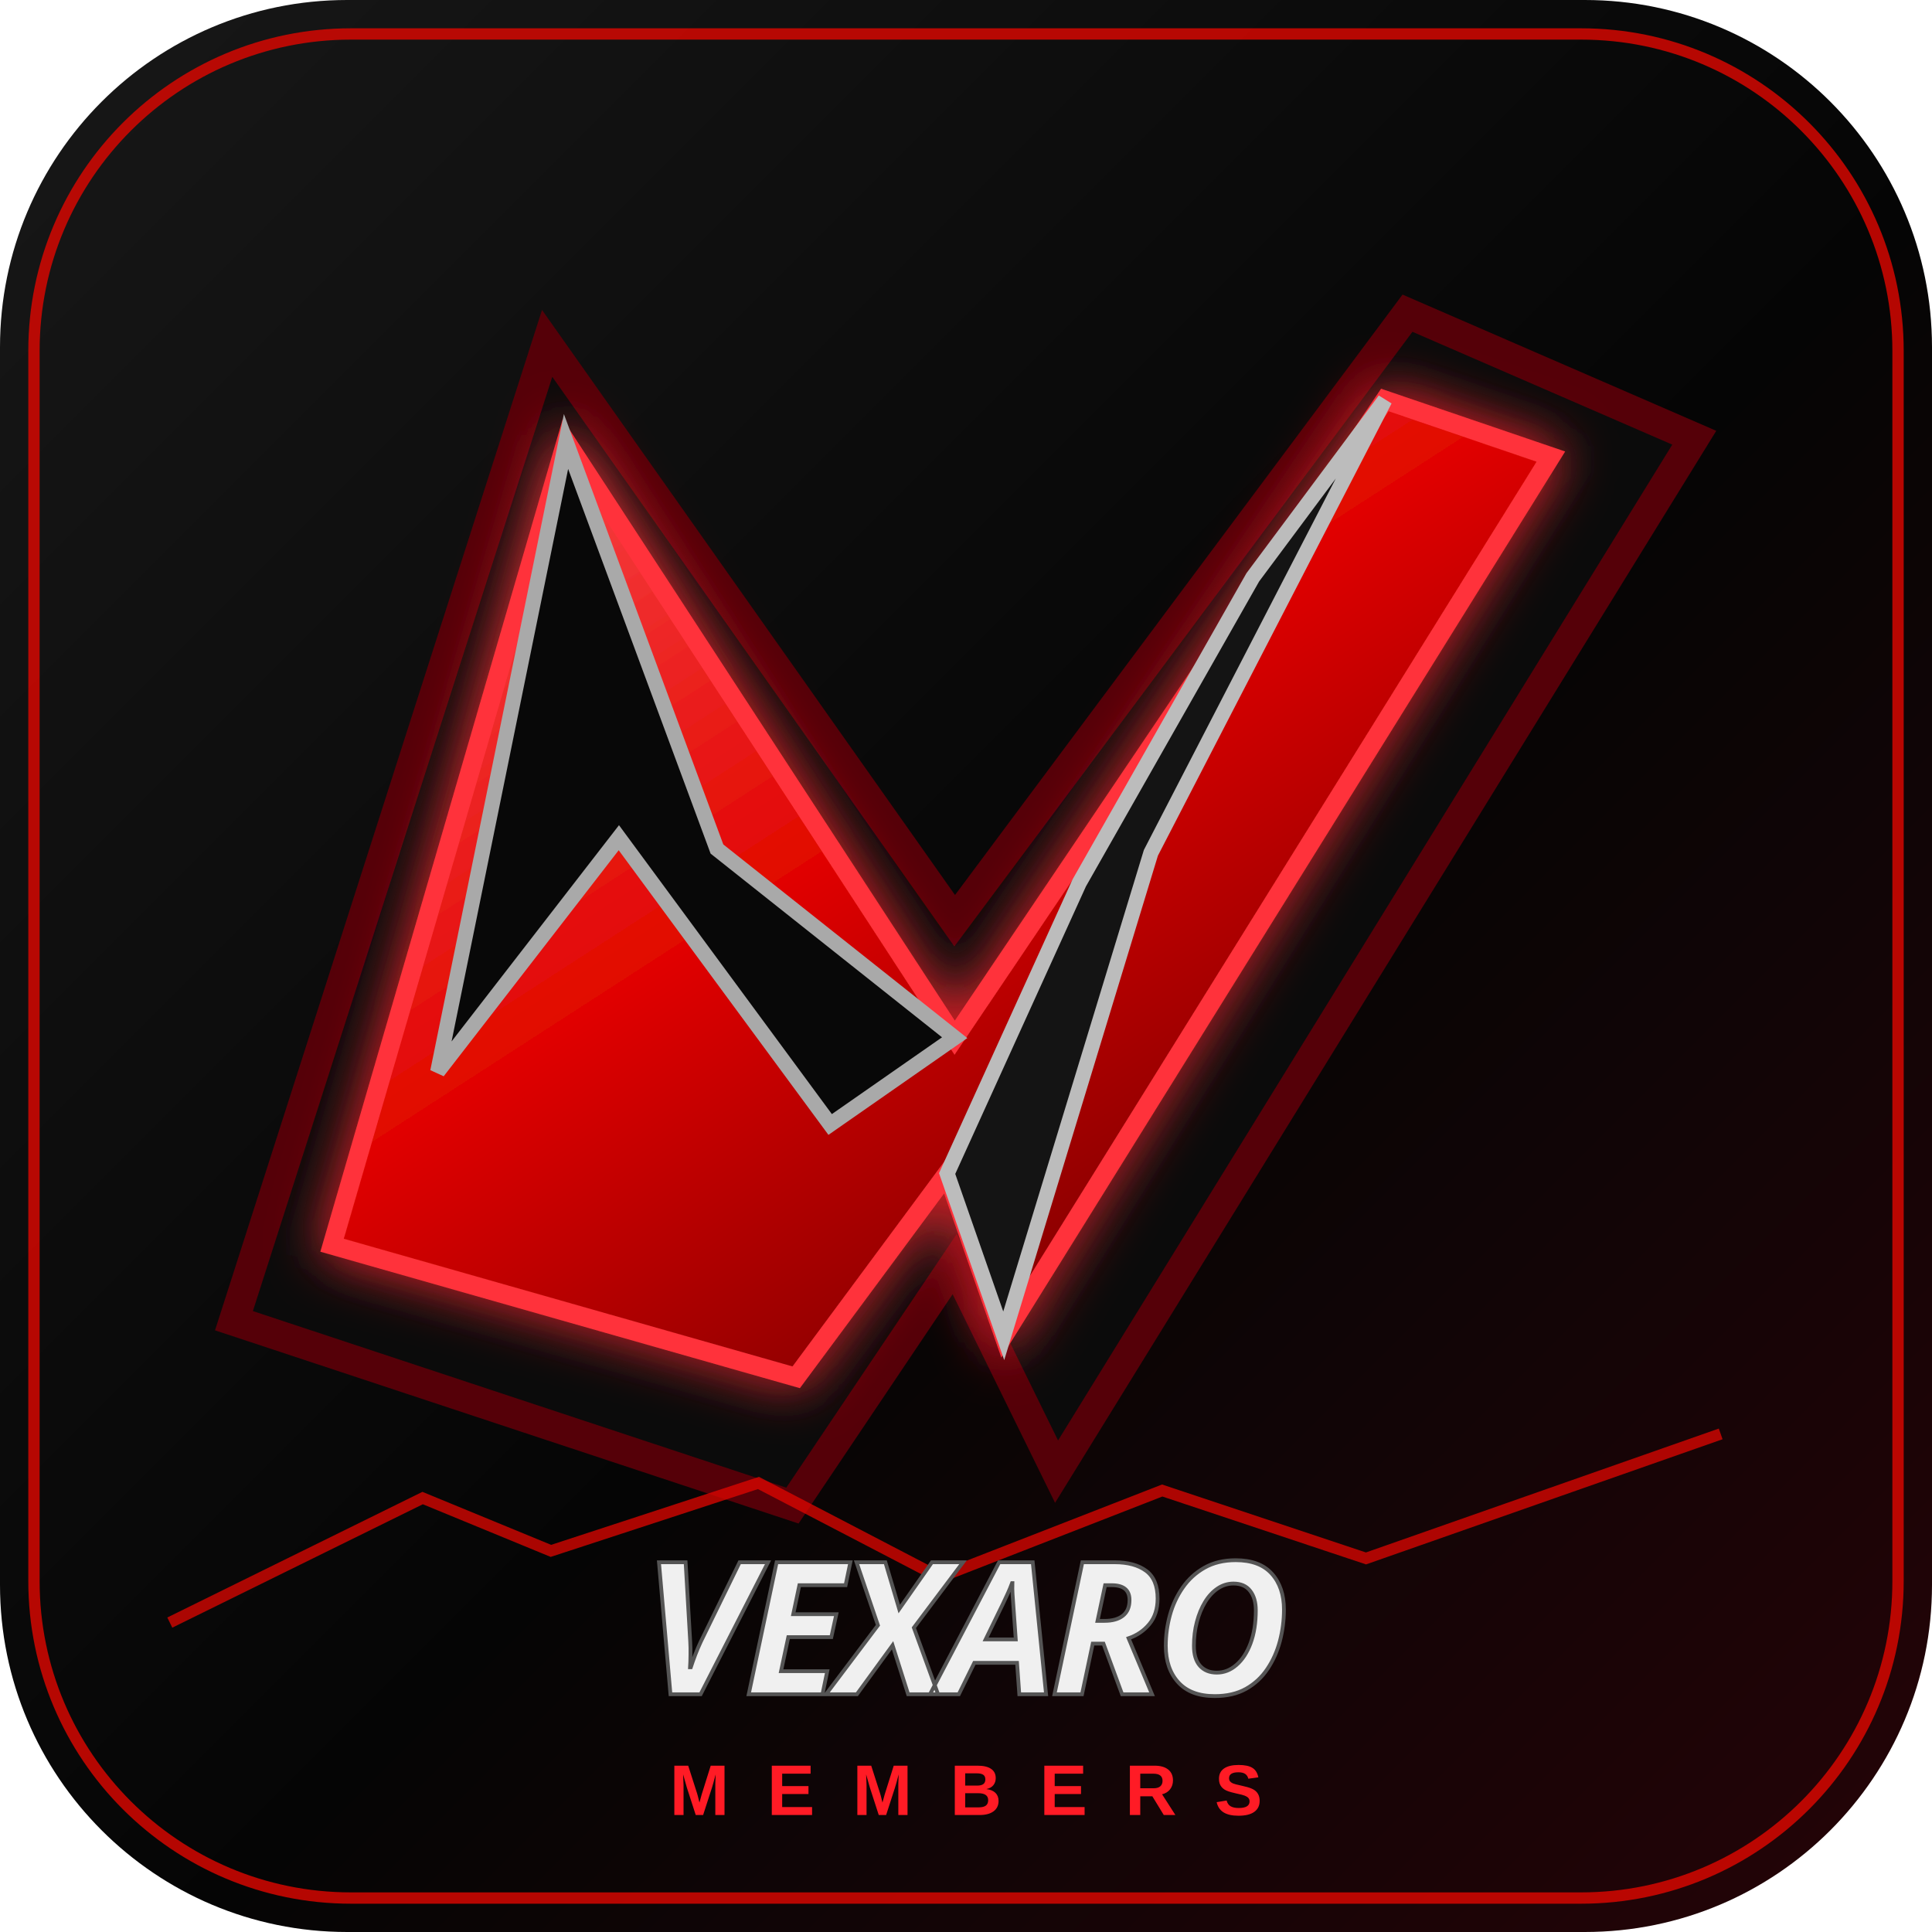
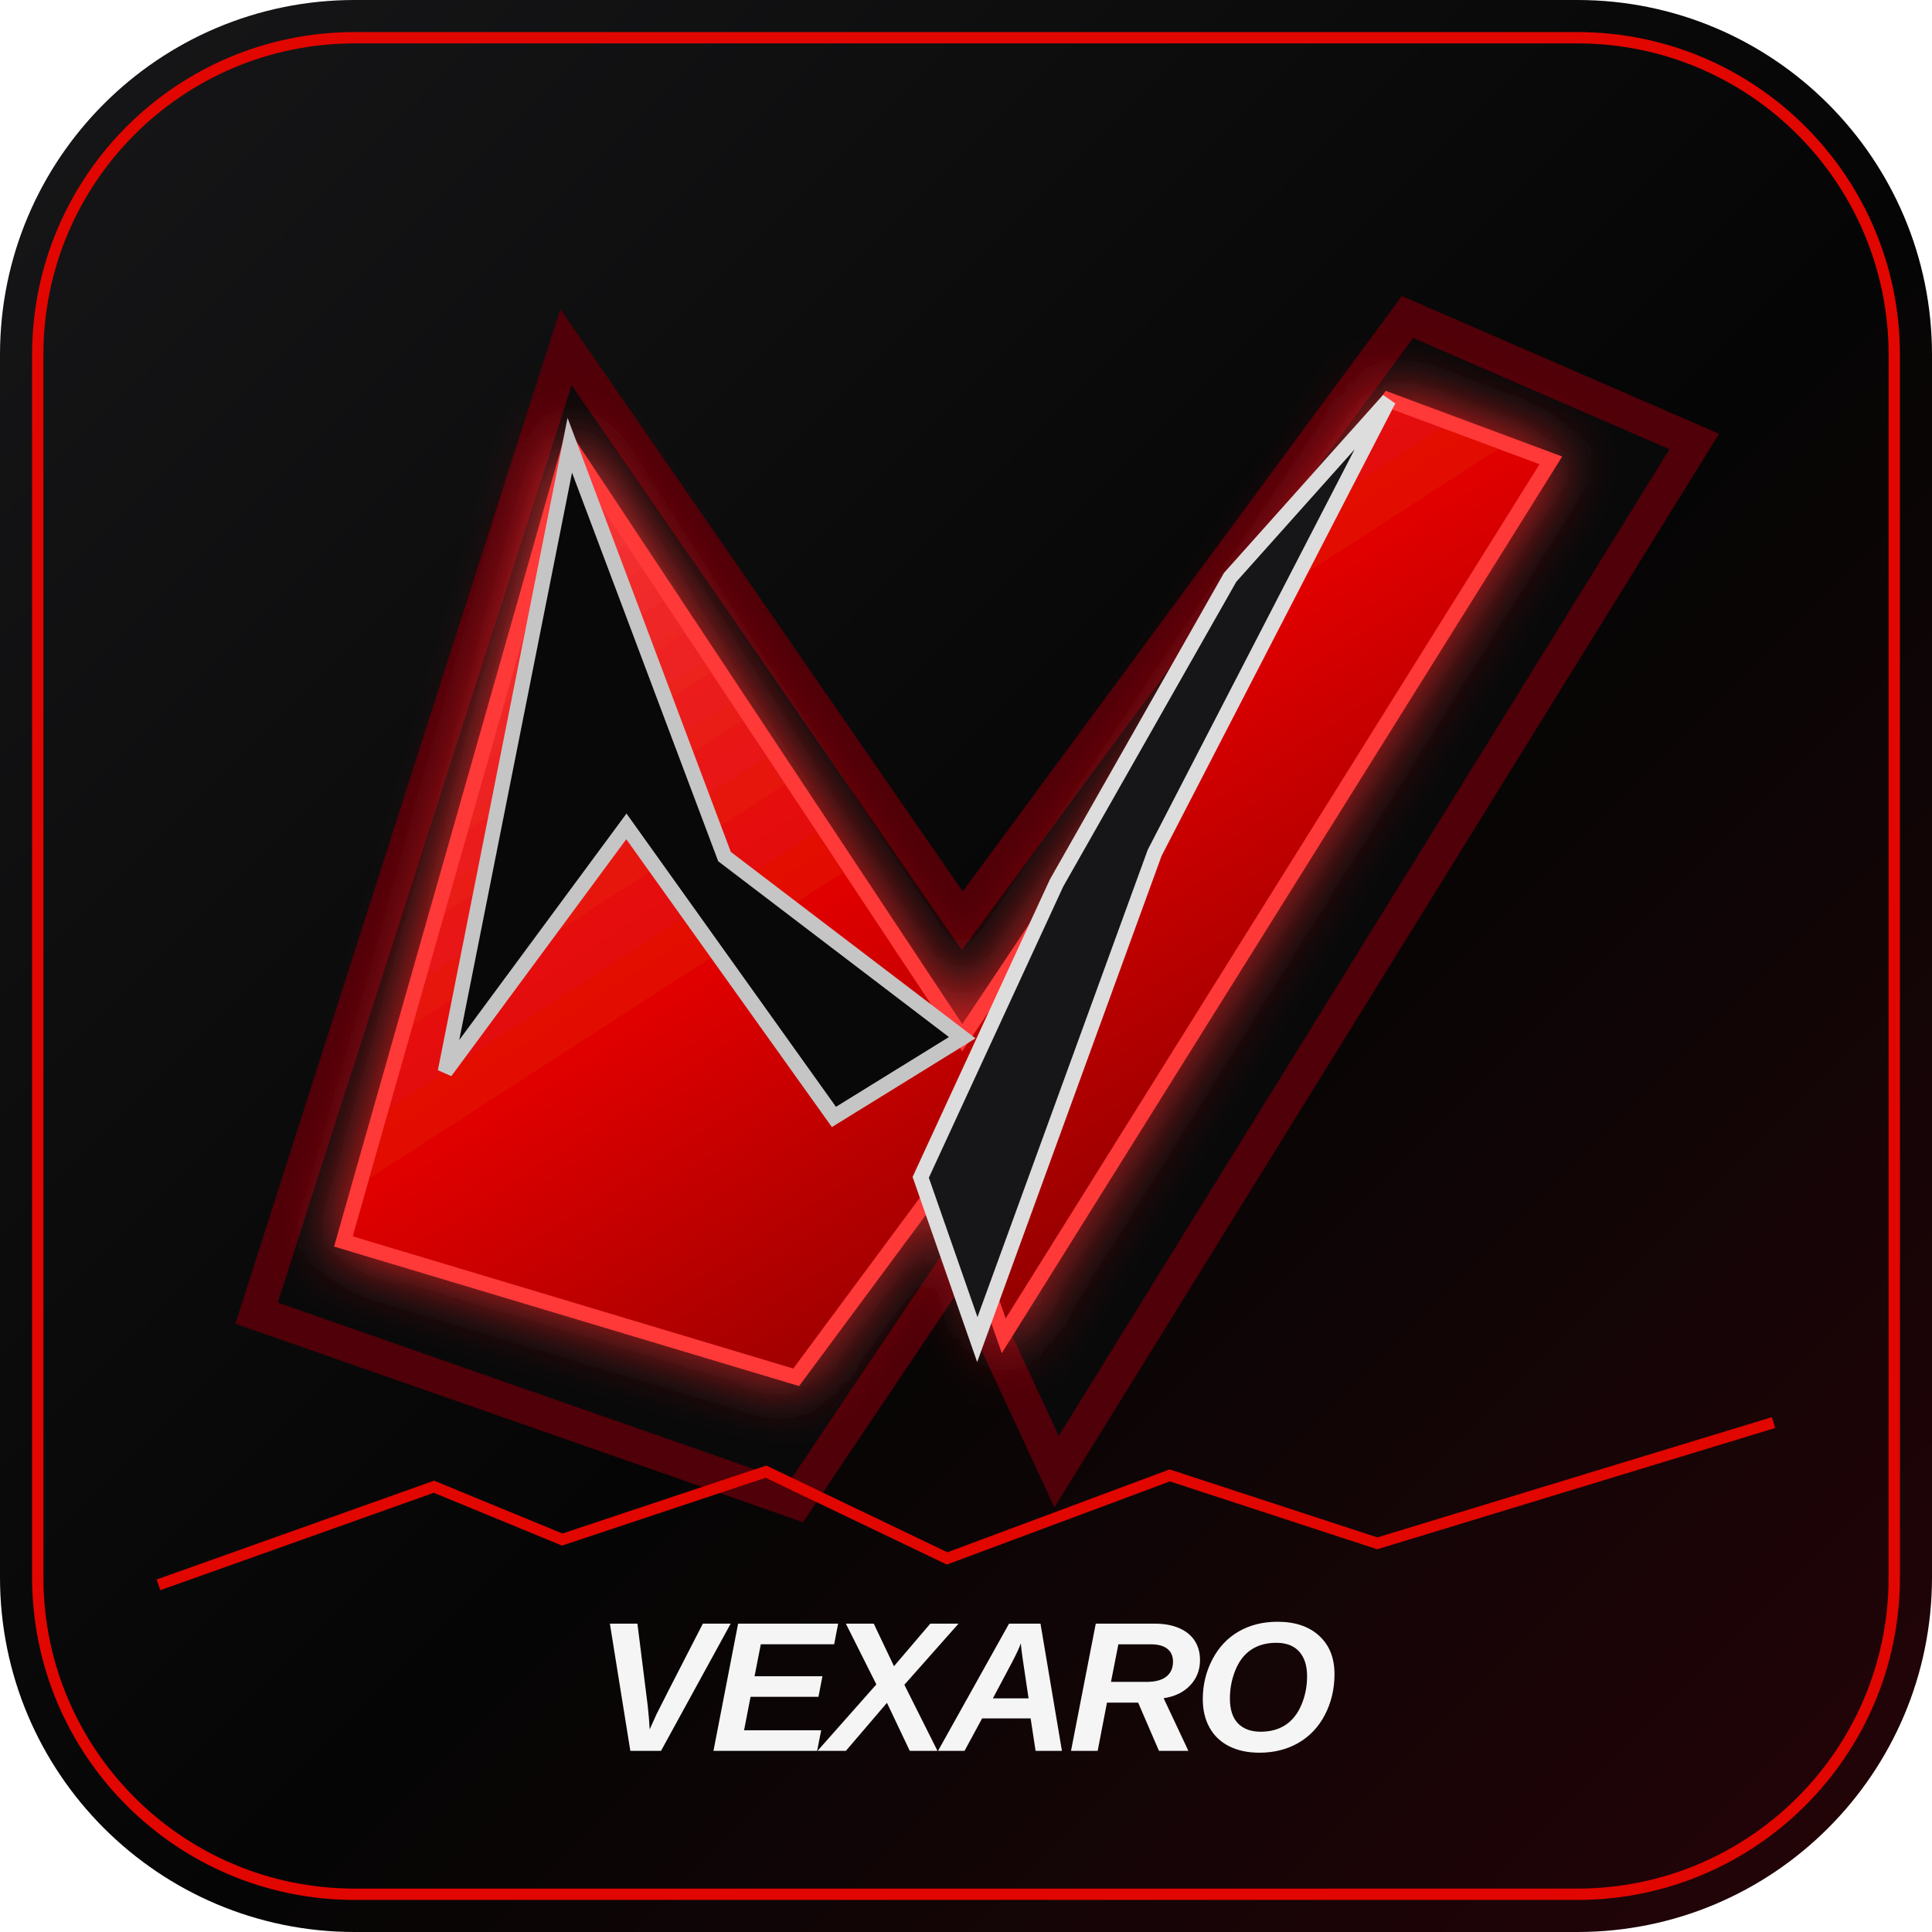
- <svg xmlns="http://www.w3.org/2000/svg" viewBox="0 0 512 512">
+ <svg xmlns="http://www.w3.org/2000/svg" viewBox="0 0 512 512" width="512" height="512">
  <defs>
-     <linearGradient id="bg" x2="1" y2="1">
-       <stop stop-color="#181818" />
+     <linearGradient id="b" x2="1" y2="1">
+       <stop stop-color="#171719" />
      <stop offset=".55" stop-color="#050505" />
      <stop offset="1" stop-color="#260407" />
    </linearGradient>
-     <linearGradient id="red" x2=".8" y2="1">
-       <stop stop-color="#ff555b" />
-       <stop offset=".48" stop-color="#e10600" />
-       <stop offset="1" stop-color="#620009" />
+     <linearGradient id="r" x2=".8" y2="1">
+       <stop stop-color="#ff4c52" />
+       <stop offset=".5" stop-color="#e10600" />
+       <stop offset="1" stop-color="#720008" />
    </linearGradient>
-     <filter id="glow">
-       <feGaussianBlur stdDeviation="7" result="b" />
+     <filter id="g">
+       <feGaussianBlur stdDeviation="8" result="x" />
      <feMerge>
-         <feMergeNode in="b" />
+         <feMergeNode in="x" />
        <feMergeNode in="SourceGraphic" />
      </feMerge>
    </filter>
  </defs>
-   <rect width="512" height="512" rx="92" fill="url(#bg)" />
-   <rect x="9" y="9" width="494" height="494" rx="84" fill="none" stroke="#e10600" stroke-width="3" opacity=".8" />
-   <path d="M62 350 145 91 253 244 373 83 449 116 280 390 253 335 210 399 62 350Z" fill="#0b0b0b" stroke="#550008" stroke-width="8" />
-   <path d="M88 330 150 117 253 275 367 106 411 121 266 354 251 311 211 365Z" fill="url(#red)" stroke="#ff333b" stroke-width="5" filter="url(#glow)" />
-   <path d="M150 117 190 225 253 275 220 298 164 222 116 284Z" fill="#080808" stroke="#a9a9a9" stroke-width="4" />
-   <path d="M367 106 305 226 266 354 251 311 286 234 332 153Z" fill="#141414" stroke="#bcbcbc" stroke-width="4" />
-   <path d="M45 430 112 397 146 411 201 393 249 418 308 395 362 413 456 380" fill="none" stroke="#e10600" stroke-width="3" opacity=".75" />
-   <text x="256" y="449" text-anchor="middle" font-family="Arial Black,Impact,sans-serif" font-size="49" font-weight="900" font-style="italic" letter-spacing="-2" fill="#f0f0f0" stroke="#555" stroke-width="1">VEXARO</text>
-   <text x="256" y="481" text-anchor="middle" font-family="Arial,sans-serif" font-size="19" font-weight="700" letter-spacing="10" fill="#ff1b25">MEMBERS</text>
+   <rect width="512" height="512" rx="94" fill="url(#b)" />
+   <rect x="10" y="10" width="492" height="492" rx="84" fill="none" stroke="#e10600" stroke-width="3" />
+   <path d="M68 348 150 92l105 152L373 84l76 33-169 273-26-56-43 64Z" fill="#09090a" stroke="#500008" stroke-width="9" />
+   <path d="M91 329 151 118l104 157 113-169 43 16-145 232-15-43-40 54Z" fill="url(#r)" stroke="#ff3939" stroke-width="4" filter="url(#g)" />
+   <path d="m151 118 41 109 63 48-34 21-55-77-48 65Z" fill="#080808" stroke="#c5c5c5" stroke-width="4" />
+   <path d="m368 106-62 120-47 129-15-43 36-78 46-81Z" fill="#161619" stroke="#ddd" stroke-width="4" />
+   <path d="M42 420 115 394l34 14 54-18 48 23 59-22 55 18 105-32" fill="none" stroke="#e10600" stroke-width="3" />
+   <text x="256" y="464" text-anchor="middle" font-family="Arial,sans-serif" font-size="49" font-weight="900" font-style="italic" letter-spacing="-2" fill="#f5f5f5">VEXARO</text>
</svg>
